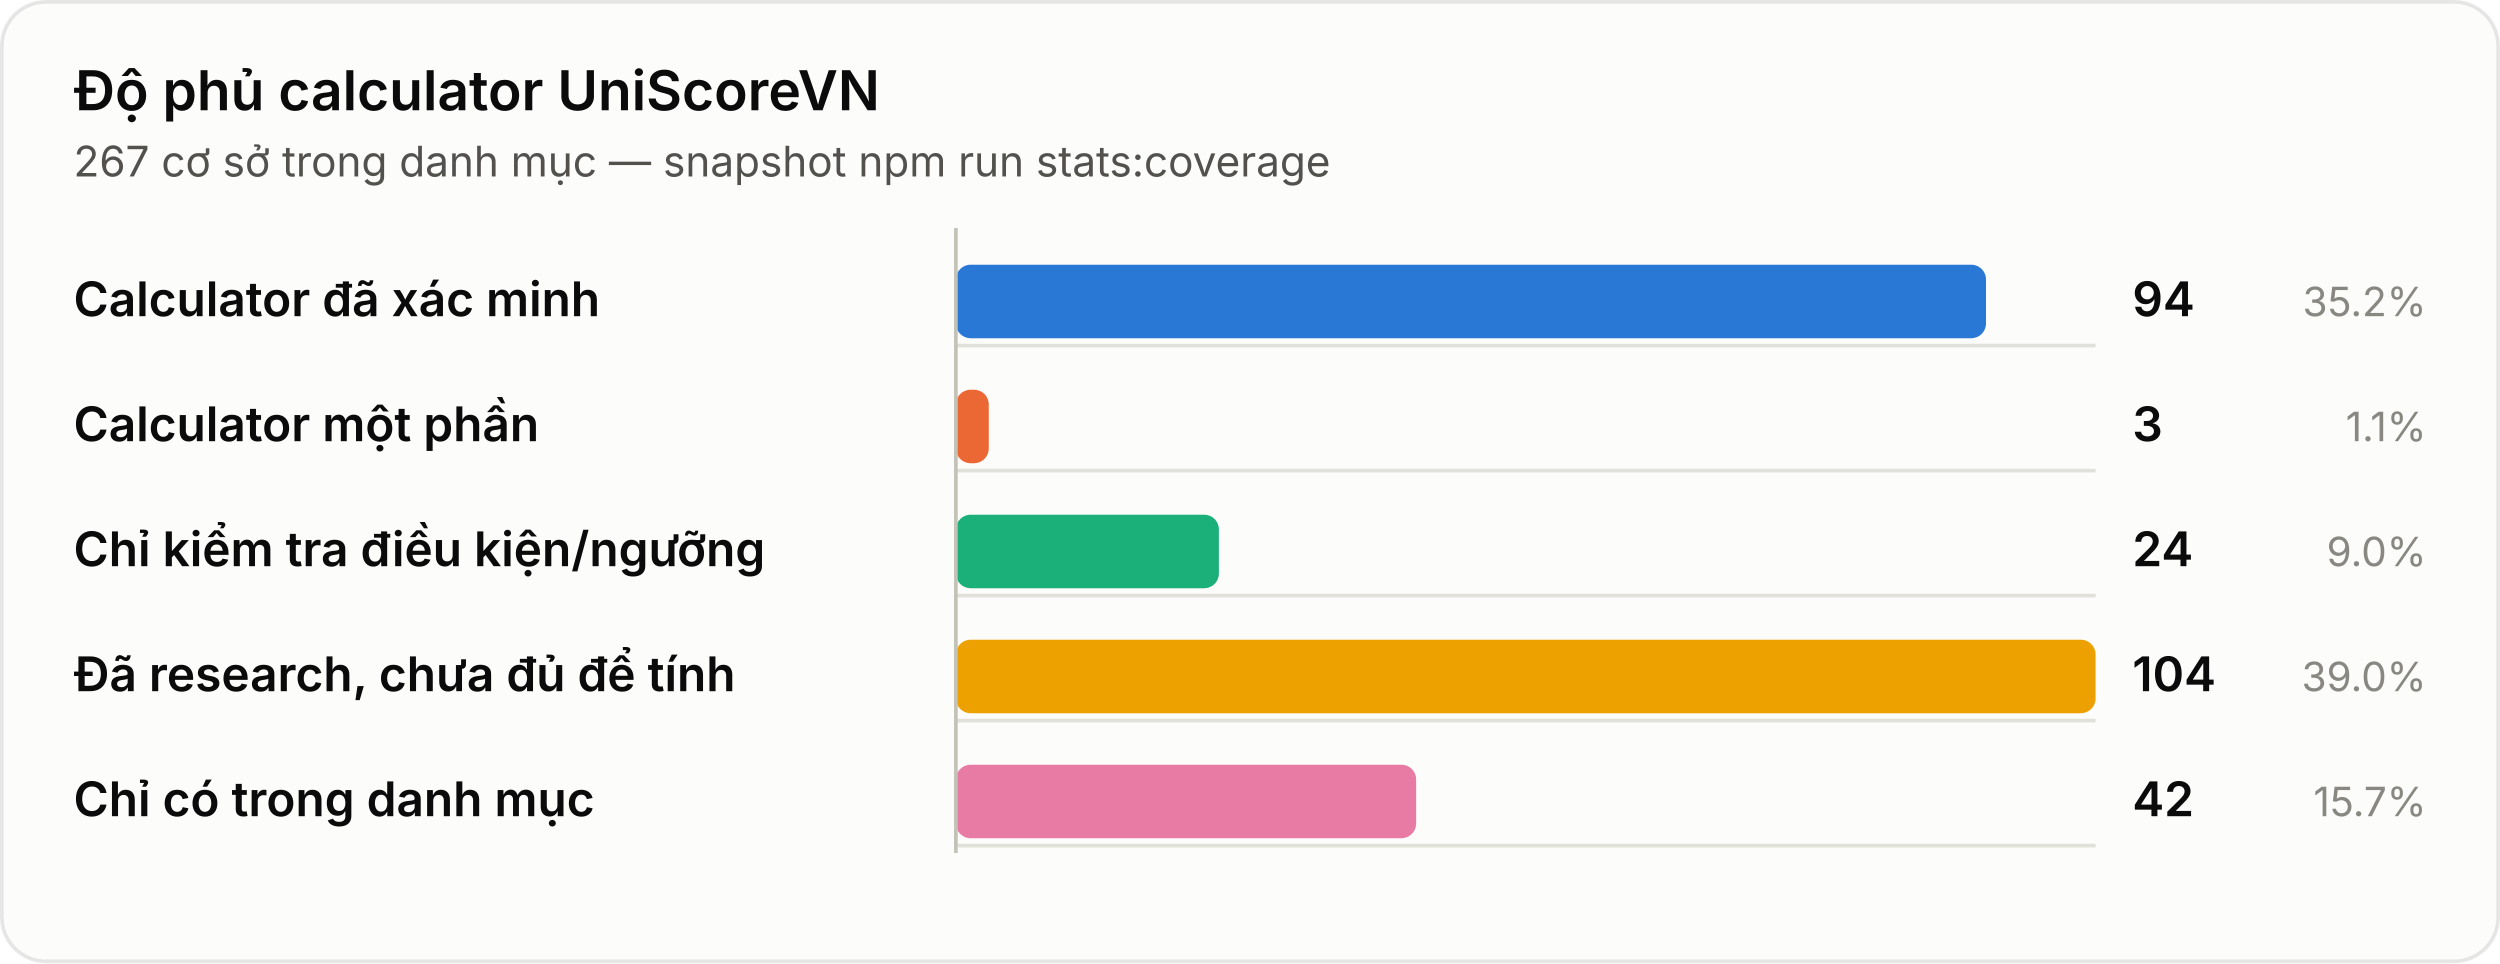
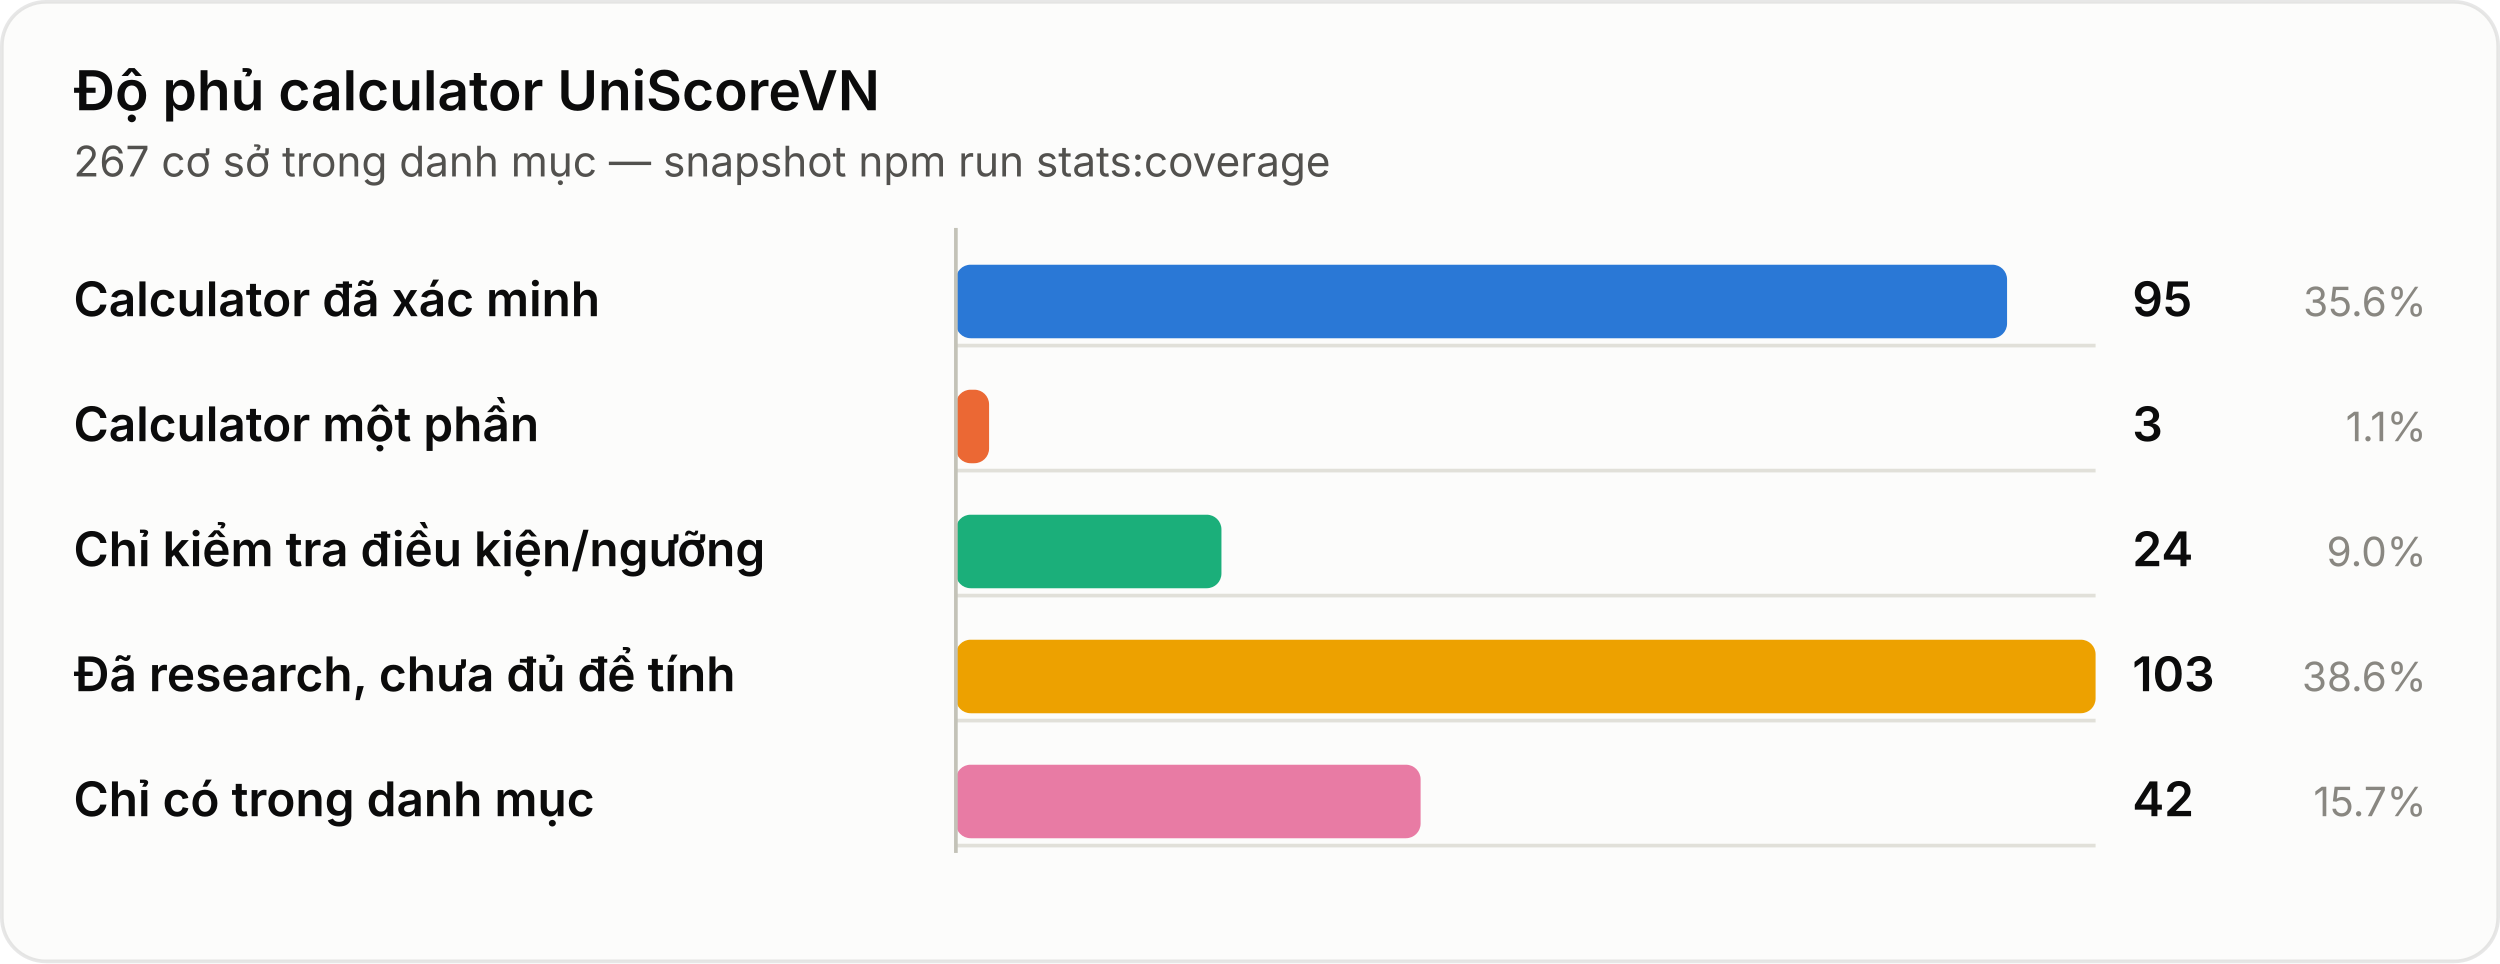
<svg xmlns="http://www.w3.org/2000/svg" width="680" height="262" viewBox="0 0 680 262" font-family="system-ui, -apple-system, Segoe UI, sans-serif">
  <rect x="0.5" y="0.5" width="679" height="261" rx="12" fill="#fcfcfb" stroke="rgba(11,11,11,0.10)" />
  <text x="20" y="30" font-size="15" font-weight="600" fill="#0b0b0b">Độ phủ calculator UniScoreVN</text>
  <text x="20" y="48" font-size="11.5" fill="#52514e">267 cơ sở trong danh mục — snapshot npm run stats:coverage</text>
  <g transform="translate(20, 10)">
    <text x="0" y="76" font-size="13" font-weight="600" fill="#0b0b0b">Calculator đã xác minh</text>
    <line x1="240" y1="84" x2="550" y2="84" stroke="#e1e0d9" stroke-width="1" />
-     <rect x="240" y="62" width="280.192" height="20" rx="4" fill="#2a78d6" />
-     <text x="560" y="76" font-size="13" font-weight="600" fill="#0b0b0b" text-anchor="start">94</text>
-     <text x="640" y="76" font-size="11" fill="#898781" text-anchor="end">35.2%</text>
+     <rect x="240" y="62" width="285.922" height="20" rx="4" fill="#2a78d6" />
+     <text x="560" y="76" font-size="13" font-weight="600" fill="#0b0b0b" text-anchor="start">95</text>
+     <text x="640" y="76" font-size="11" fill="#898781" text-anchor="end">35.6%</text>
    <text x="0" y="110" font-size="13" font-weight="600" fill="#0b0b0b">Calculator một phần</text>
    <line x1="240" y1="118" x2="550" y2="118" stroke="#e1e0d9" stroke-width="1" />
-     <rect x="240" y="96" width="8.942" height="20" rx="4" fill="#eb6834" />
+     <rect x="240" y="96" width="9.029" height="20" rx="4" fill="#eb6834" />
    <text x="560" y="110" font-size="13" font-weight="600" fill="#0b0b0b" text-anchor="start">3</text>
    <text x="640" y="110" font-size="11" fill="#898781" text-anchor="end">1.1%</text>
    <text x="0" y="144" font-size="13" font-weight="600" fill="#0b0b0b">Chỉ kiểm tra điều kiện/ngưỡng</text>
    <line x1="240" y1="152" x2="550" y2="152" stroke="#e1e0d9" stroke-width="1" />
-     <rect x="240" y="130" width="71.538" height="20" rx="4" fill="#1baf7a" />
+     <rect x="240" y="130" width="72.233" height="20" rx="4" fill="#1baf7a" />
    <text x="560" y="144" font-size="13" font-weight="600" fill="#0b0b0b" text-anchor="start">24</text>
    <text x="640" y="144" font-size="11" fill="#898781" text-anchor="end">9.0%</text>
    <text x="0" y="178" font-size="13" font-weight="600" fill="#0b0b0b">Đã research, chưa đủ để tính</text>
    <line x1="240" y1="186" x2="550" y2="186" stroke="#e1e0d9" stroke-width="1" />
    <rect x="240" y="164" width="310" height="20" rx="4" fill="#eda100" />
-     <text x="560" y="178" font-size="13" font-weight="600" fill="#0b0b0b" text-anchor="start">104</text>
-     <text x="640" y="178" font-size="11" fill="#898781" text-anchor="end">39.0%</text>
+     <text x="560" y="178" font-size="13" font-weight="600" fill="#0b0b0b" text-anchor="start">103</text>
+     <text x="640" y="178" font-size="11" fill="#898781" text-anchor="end">38.6%</text>
    <text x="0" y="212" font-size="13" font-weight="600" fill="#0b0b0b">Chỉ có trong danh mục</text>
    <line x1="240" y1="220" x2="550" y2="220" stroke="#e1e0d9" stroke-width="1" />
-     <rect x="240" y="198" width="125.192" height="20" rx="4" fill="#e87ba4" />
+     <rect x="240" y="198" width="126.408" height="20" rx="4" fill="#e87ba4" />
    <text x="560" y="212" font-size="13" font-weight="600" fill="#0b0b0b" text-anchor="start">42</text>
    <text x="640" y="212" font-size="11" fill="#898781" text-anchor="end">15.7%</text>
    <line x1="240" y1="52" x2="240" y2="222" stroke="#c3c2b7" stroke-width="1" />
  </g>
</svg>
